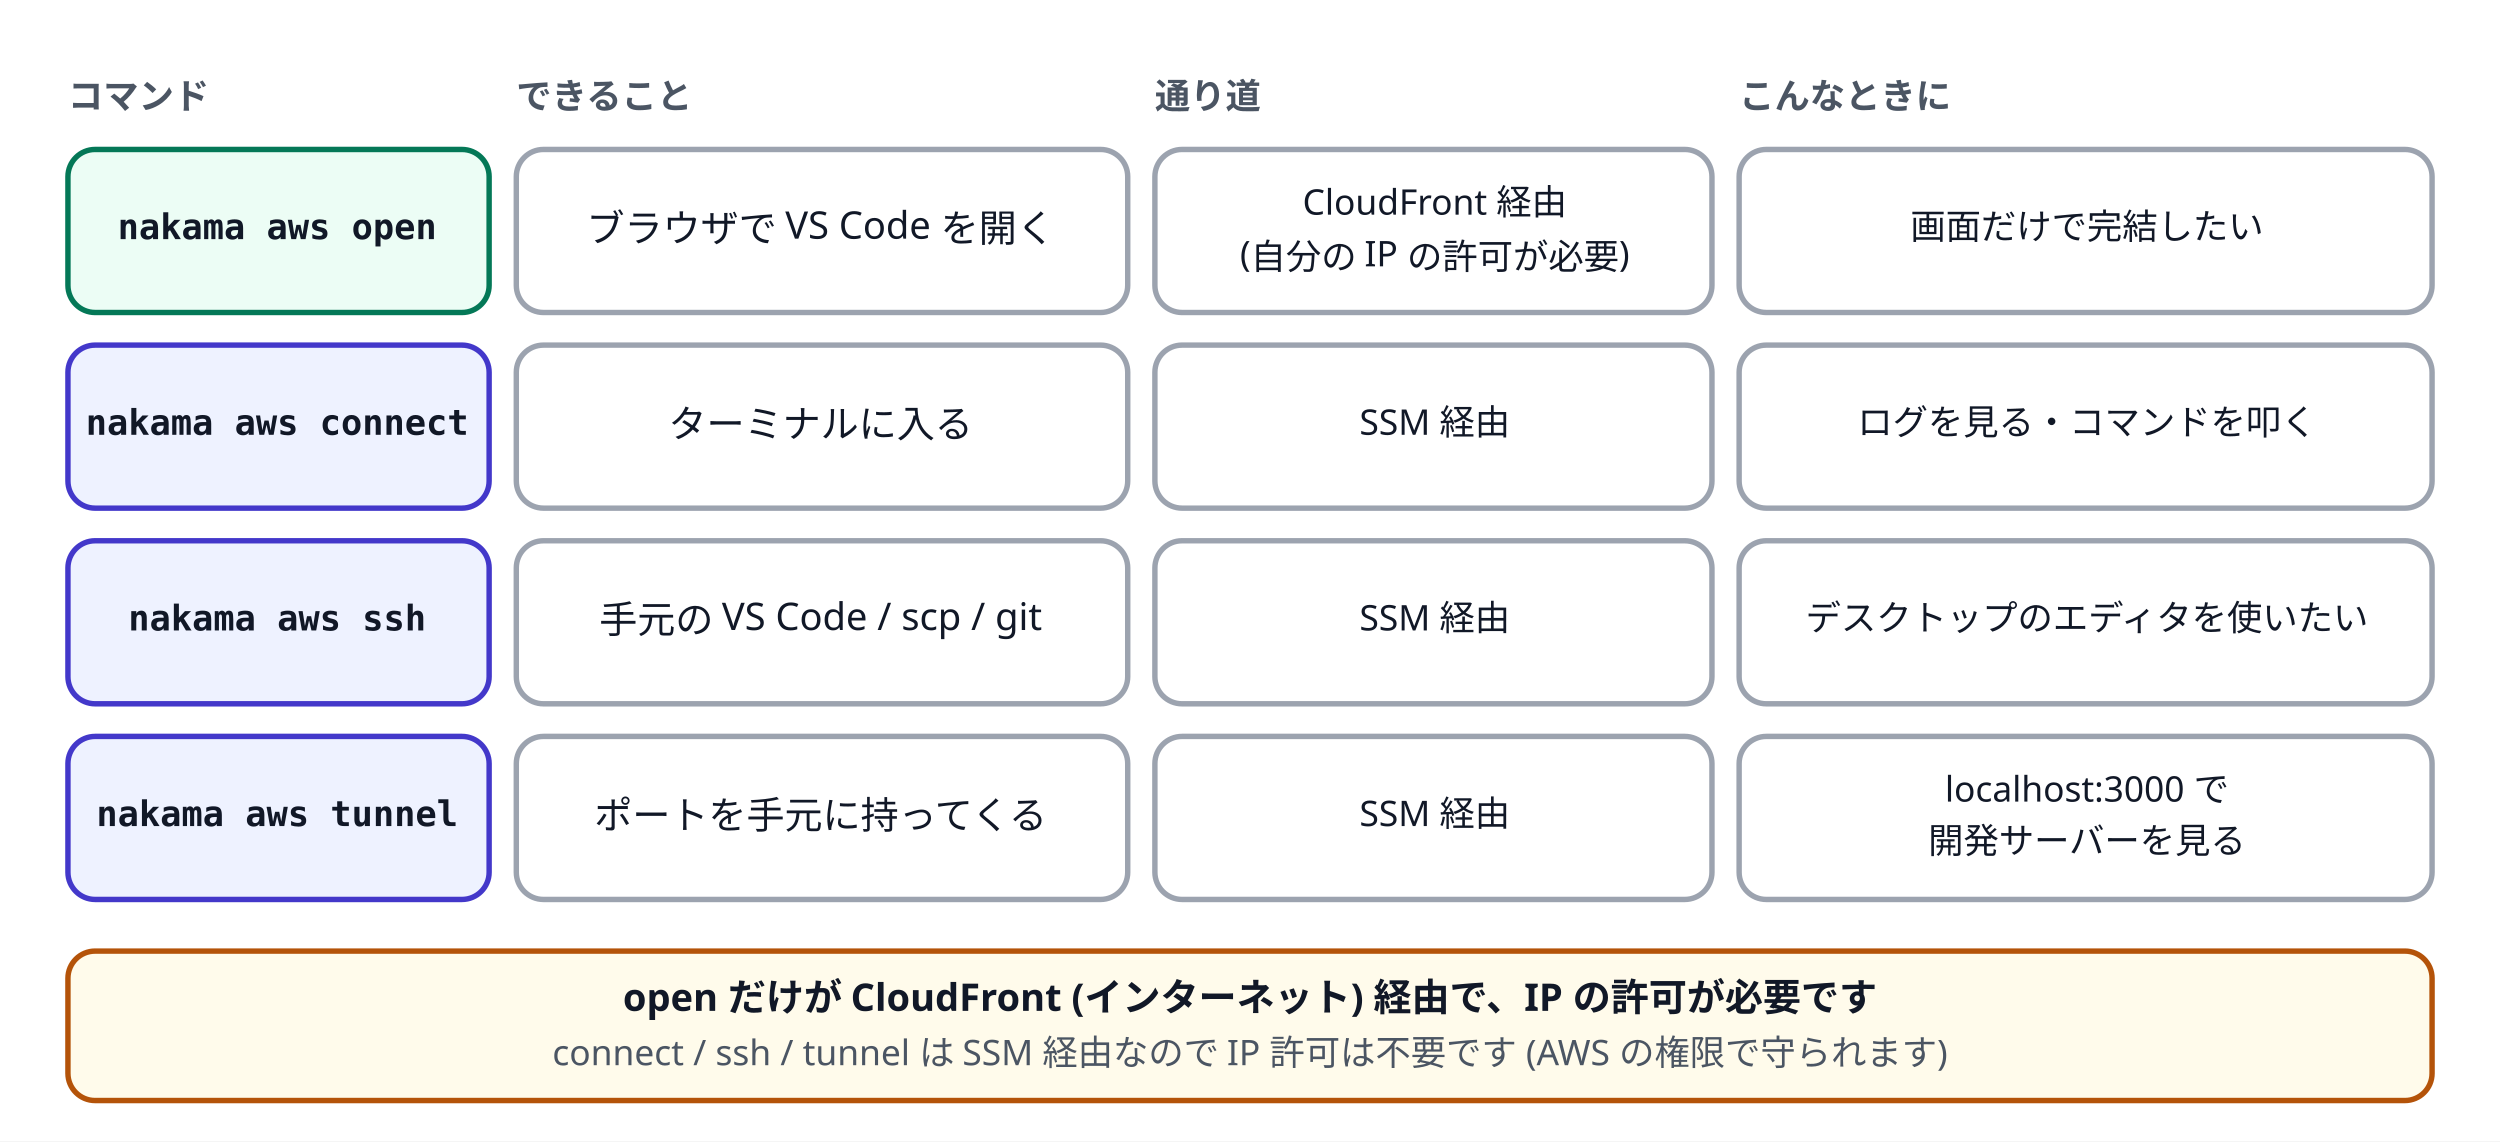
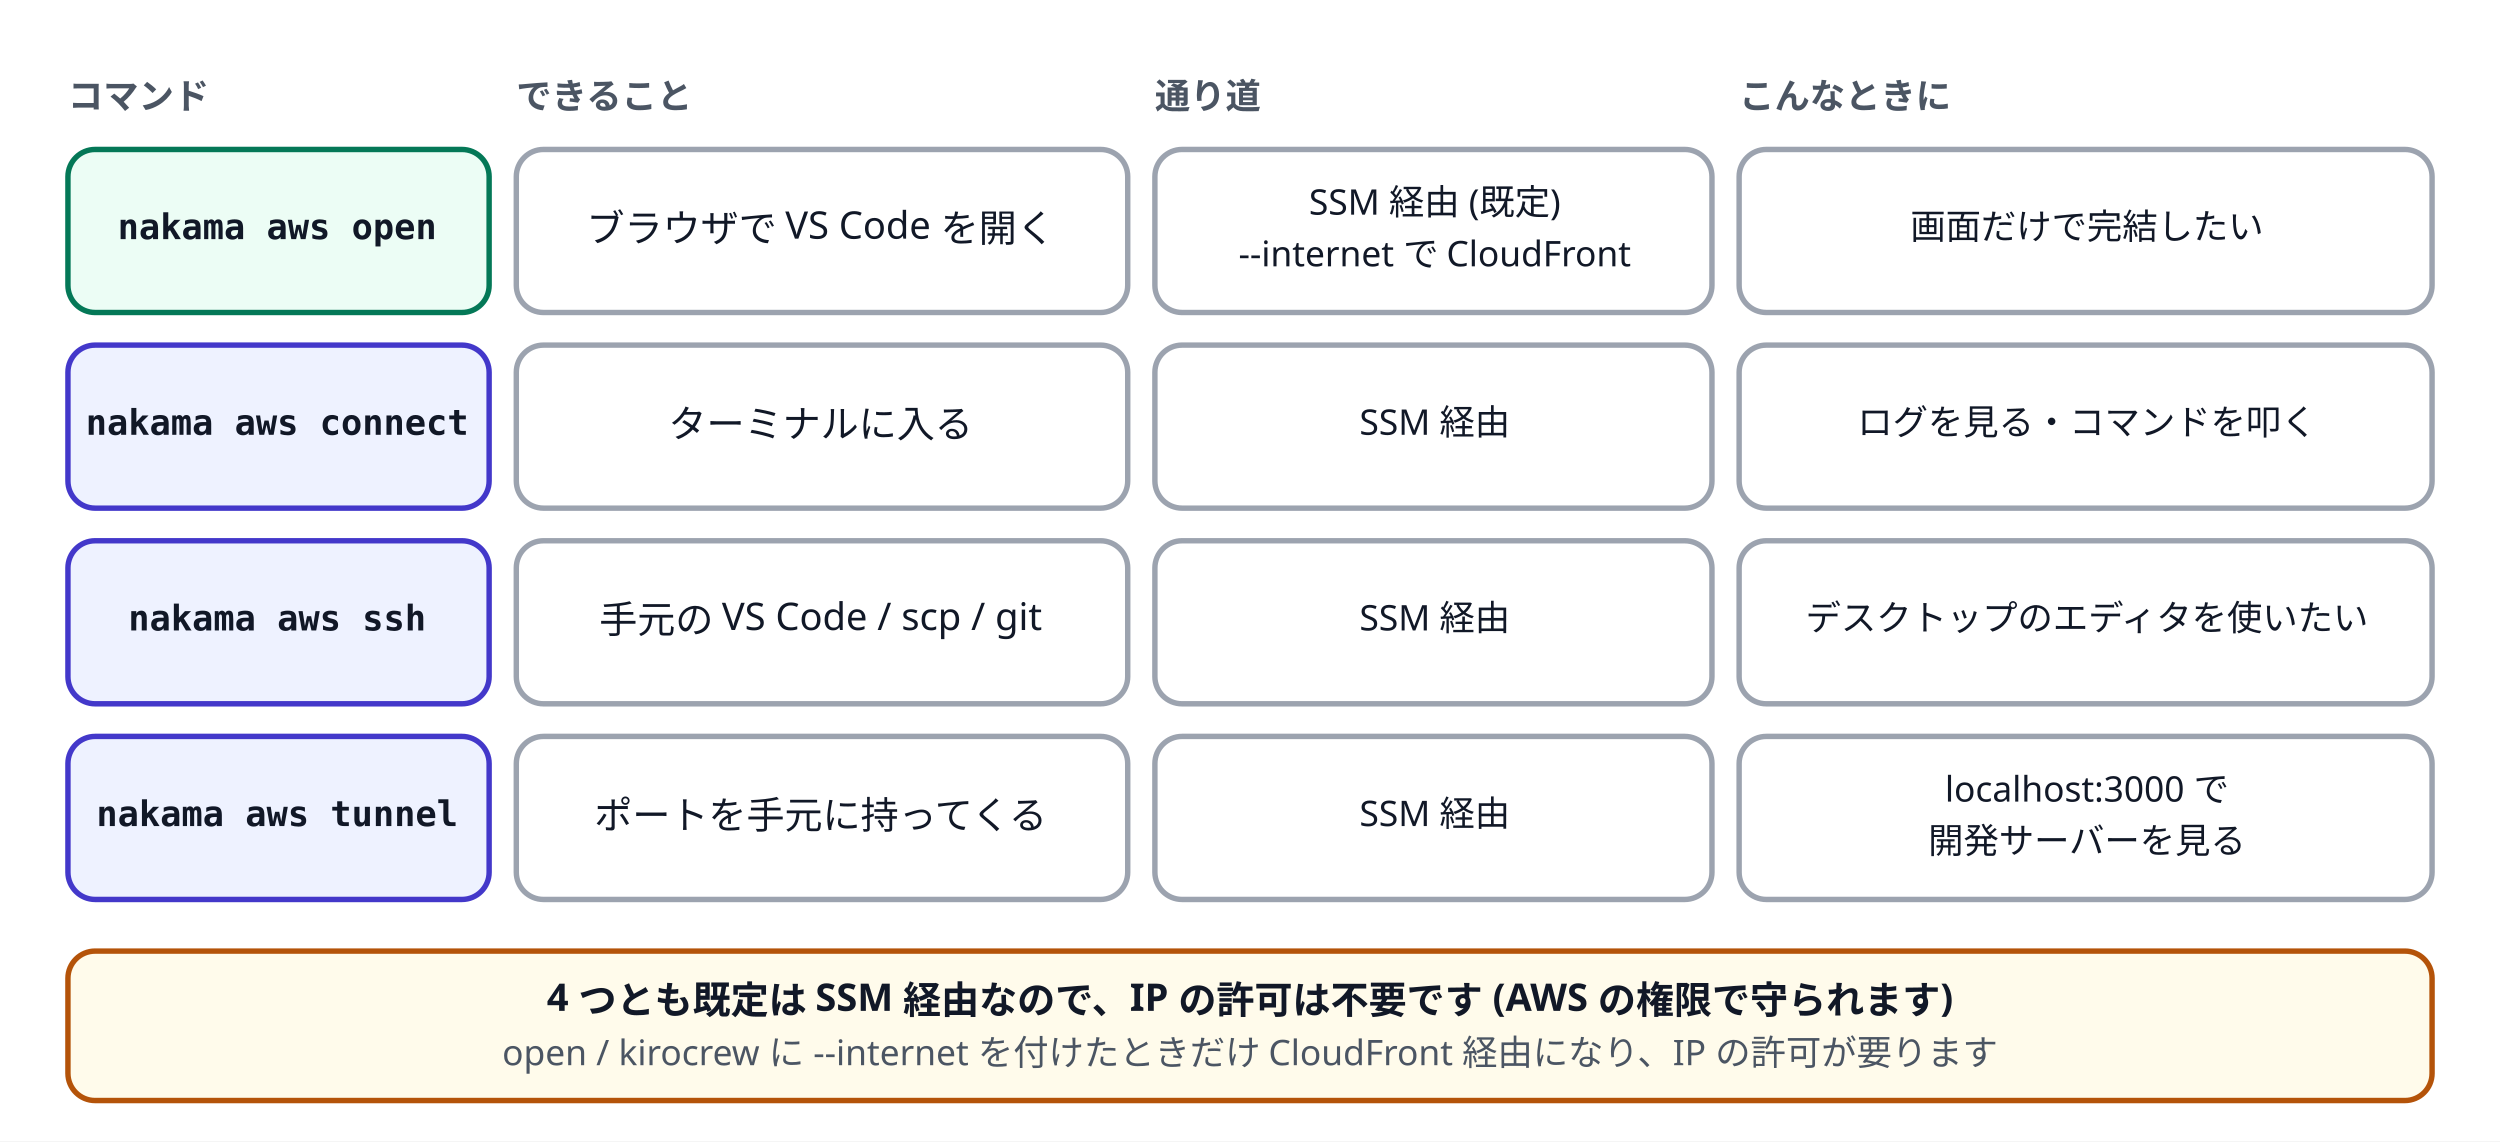
<svg xmlns="http://www.w3.org/2000/svg" viewBox="0 0 920 420" role="img" aria-labelledby="access-paths-title" aria-describedby="access-paths-desc" font-family="Segoe UI, Meiryo, Hiragino Kaku Gothic ProN, sans-serif">
  <defs>
    <marker id="arrow" viewBox="0 0 10 10" refX="9" refY="5" markerWidth="7" markerHeight="7" orient="auto-start-reverse">
      <path d="M 0 0 L 10 5 L 0 10 z" fill="#374151" />
    </marker>
    <marker id="arrow-back" viewBox="0 0 10 10" refX="1" refY="5" markerWidth="7" markerHeight="7" orient="auto">
      <path d="M 10 0 L 0 5 L 10 10 z" fill="#374151" />
    </marker>
    <marker id="arrow-danger" viewBox="0 0 10 10" refX="9" refY="5" markerWidth="7" markerHeight="7" orient="auto-start-reverse">
      <path d="M 0 0 L 10 5 L 0 10 z" fill="#b91c1c" />
    </marker>
  </defs>
  <rect width="920" height="420" fill="#ffffff" />
  <text x="25" y="40" text-anchor="start" font-family="Segoe UI, Meiryo, Hiragino Kaku Gothic ProN, sans-serif" font-size="13" font-weight="600" fill="#4b5563">コマンド</text>
  <text x="190" y="40" text-anchor="start" font-family="Segoe UI, Meiryo, Hiragino Kaku Gothic ProN, sans-serif" font-size="13" font-weight="600" fill="#4b5563">できること</text>
  <text x="425" y="40" text-anchor="start" font-family="Segoe UI, Meiryo, Hiragino Kaku Gothic ProN, sans-serif" font-size="13" font-weight="600" fill="#4b5563">通り道</text>
  <text x="640" y="40" text-anchor="start" font-family="Segoe UI, Meiryo, Hiragino Kaku Gothic ProN, sans-serif" font-size="13" font-weight="600" fill="#4b5563">こんなときに</text>
  <rect x="25" y="55" width="155" height="60" rx="10" fill="#ecfdf5" stroke="#047857" stroke-width="2" />
  <text x="102" y="88" text-anchor="middle" font-family="Consolas, Menlo, monospace" font-size="13" font-weight="600" fill="#111827">nakama aws open</text>
  <rect x="190" y="55" width="225" height="60" rx="10" fill="#ffffff" stroke="#9ca3af" stroke-width="2" />
  <text x="302" y="89" text-anchor="middle" font-family="Segoe UI, Meiryo, Hiragino Kaku Gothic ProN, sans-serif" font-size="14" font-weight="400" fill="#111827">ブラウザで VS Code を開く</text>
  <rect x="425" y="55" width="205" height="60" rx="10" fill="#ffffff" stroke="#9ca3af" stroke-width="2" />
-   <text x="528" y="79" text-anchor="middle" font-family="Segoe UI, Meiryo, Hiragino Kaku Gothic ProN, sans-serif" font-size="13" font-weight="400" fill="#111827">CloudFront 経由</text>
-   <text x="528" y="98" text-anchor="middle" font-family="Segoe UI, Meiryo, Hiragino Kaku Gothic ProN, sans-serif" font-size="13" font-weight="400" fill="#111827">(自分の IP の許可が必要)</text>
+   <text x="528" y="79" text-anchor="middle" font-family="Segoe UI, Meiryo, Hiragino Kaku Gothic ProN, sans-serif" font-size="13" font-weight="400" fill="#111827">SSM 経由 (既定)</text>
+   <text x="528" y="98" text-anchor="middle" font-family="Segoe UI, Meiryo, Hiragino Kaku Gothic ProN, sans-serif" font-size="13" font-weight="400" fill="#111827">--internet で CloudFront</text>
  <rect x="640" y="55" width="255" height="60" rx="10" fill="#ffffff" stroke="#9ca3af" stroke-width="2" />
  <text x="768" y="88" text-anchor="middle" font-family="Segoe UI, Meiryo, Hiragino Kaku Gothic ProN, sans-serif" font-size="13" font-weight="400" fill="#111827">画面だけで完結したい</text>
  <rect x="25" y="127" width="155" height="60" rx="10" fill="#eef2ff" stroke="#4338ca" stroke-width="2" />
  <text x="102" y="160" text-anchor="middle" font-family="Consolas, Menlo, monospace" font-size="13" font-weight="600" fill="#111827">nakama aws connect</text>
  <rect x="190" y="127" width="225" height="60" rx="10" fill="#ffffff" stroke="#9ca3af" stroke-width="2" />
  <text x="302" y="161" text-anchor="middle" font-family="Segoe UI, Meiryo, Hiragino Kaku Gothic ProN, sans-serif" font-size="14" font-weight="400" fill="#111827">ターミナルに入る</text>
  <rect x="425" y="127" width="205" height="60" rx="10" fill="#ffffff" stroke="#9ca3af" stroke-width="2" />
  <text x="528" y="160" text-anchor="middle" font-family="Segoe UI, Meiryo, Hiragino Kaku Gothic ProN, sans-serif" font-size="13" font-weight="400" fill="#111827">SSM 経由</text>
  <rect x="640" y="127" width="255" height="60" rx="10" fill="#ffffff" stroke="#9ca3af" stroke-width="2" />
  <text x="768" y="160" text-anchor="middle" font-family="Segoe UI, Meiryo, Hiragino Kaku Gothic ProN, sans-serif" font-size="13" font-weight="400" fill="#111827">ログを見る・コマンドを叩く</text>
  <rect x="25" y="199" width="155" height="60" rx="10" fill="#eef2ff" stroke="#4338ca" stroke-width="2" />
  <text x="102" y="232" text-anchor="middle" font-family="Consolas, Menlo, monospace" font-size="13" font-weight="600" fill="#111827">nakama aws ssh</text>
  <rect x="190" y="199" width="225" height="60" rx="10" fill="#ffffff" stroke="#9ca3af" stroke-width="2" />
  <text x="302" y="233" text-anchor="middle" font-family="Segoe UI, Meiryo, Hiragino Kaku Gothic ProN, sans-serif" font-size="14" font-weight="400" fill="#111827">手元の VS Code / scp / git</text>
  <rect x="425" y="199" width="205" height="60" rx="10" fill="#ffffff" stroke="#9ca3af" stroke-width="2" />
  <text x="528" y="232" text-anchor="middle" font-family="Segoe UI, Meiryo, Hiragino Kaku Gothic ProN, sans-serif" font-size="13" font-weight="400" fill="#111827">SSM 経由</text>
  <rect x="640" y="199" width="255" height="60" rx="10" fill="#ffffff" stroke="#9ca3af" stroke-width="2" />
  <text x="768" y="232" text-anchor="middle" font-family="Segoe UI, Meiryo, Hiragino Kaku Gothic ProN, sans-serif" font-size="13" font-weight="400" fill="#111827">デスクトップのエディタを使いたい</text>
  <rect x="25" y="271" width="155" height="60" rx="10" fill="#eef2ff" stroke="#4338ca" stroke-width="2" />
  <text x="102" y="304" text-anchor="middle" font-family="Consolas, Menlo, monospace" font-size="13" font-weight="600" fill="#111827">nakama aws tunnel</text>
  <rect x="190" y="271" width="225" height="60" rx="10" fill="#ffffff" stroke="#9ca3af" stroke-width="2" />
  <text x="302" y="305" text-anchor="middle" font-family="Segoe UI, Meiryo, Hiragino Kaku Gothic ProN, sans-serif" font-size="14" font-weight="400" fill="#111827">ポートを手元に持ってくる</text>
  <rect x="425" y="271" width="205" height="60" rx="10" fill="#ffffff" stroke="#9ca3af" stroke-width="2" />
  <text x="528" y="304" text-anchor="middle" font-family="Segoe UI, Meiryo, Hiragino Kaku Gothic ProN, sans-serif" font-size="13" font-weight="400" fill="#111827">SSM 経由</text>
  <rect x="640" y="271" width="255" height="60" rx="10" fill="#ffffff" stroke="#9ca3af" stroke-width="2" />
  <text x="768" y="295" text-anchor="middle" font-family="Segoe UI, Meiryo, Hiragino Kaku Gothic ProN, sans-serif" font-size="13" font-weight="400" fill="#111827">localhost:3000 で</text>
  <text x="768" y="314" text-anchor="middle" font-family="Segoe UI, Meiryo, Hiragino Kaku Gothic ProN, sans-serif" font-size="13" font-weight="400" fill="#111827">開発サーバーを見る</text>
  <rect x="25" y="350" width="870" height="55" rx="10" fill="#fffbeb" stroke="#b45309" stroke-width="2" />
-   <text x="460" y="372" text-anchor="middle" font-family="Segoe UI, Meiryo, Hiragino Kaku Gothic ProN, sans-serif" font-size="14" font-weight="600" fill="#111827">open だけが CloudFront (インターネット) 経由で、IP の許可が必要です</text>
-   <text x="460" y="392" text-anchor="middle" font-family="Segoe UI, Meiryo, Hiragino Kaku Gothic ProN, sans-serif" font-size="13" font-weight="400" fill="#4b5563">connect / ssh / tunnel は SSM 経由なので IP 許可は不要です (AWS の権限で守られます)</text>
+   <text x="460" y="372" text-anchor="middle" font-family="Segoe UI, Meiryo, Hiragino Kaku Gothic ProN, sans-serif" font-size="14" font-weight="600" fill="#111827">4 つとも既定は SSM 経由なので、IP の許可は不要です (AWS の権限で守られます)</text>
+   <text x="460" y="392" text-anchor="middle" font-family="Segoe UI, Meiryo, Hiragino Kaku Gothic ProN, sans-serif" font-size="13" font-weight="400" fill="#4b5563">open / kirocrew に --internet を付けたときだけ CloudFront 経由になり、IP の許可が要ります</text>
</svg>
